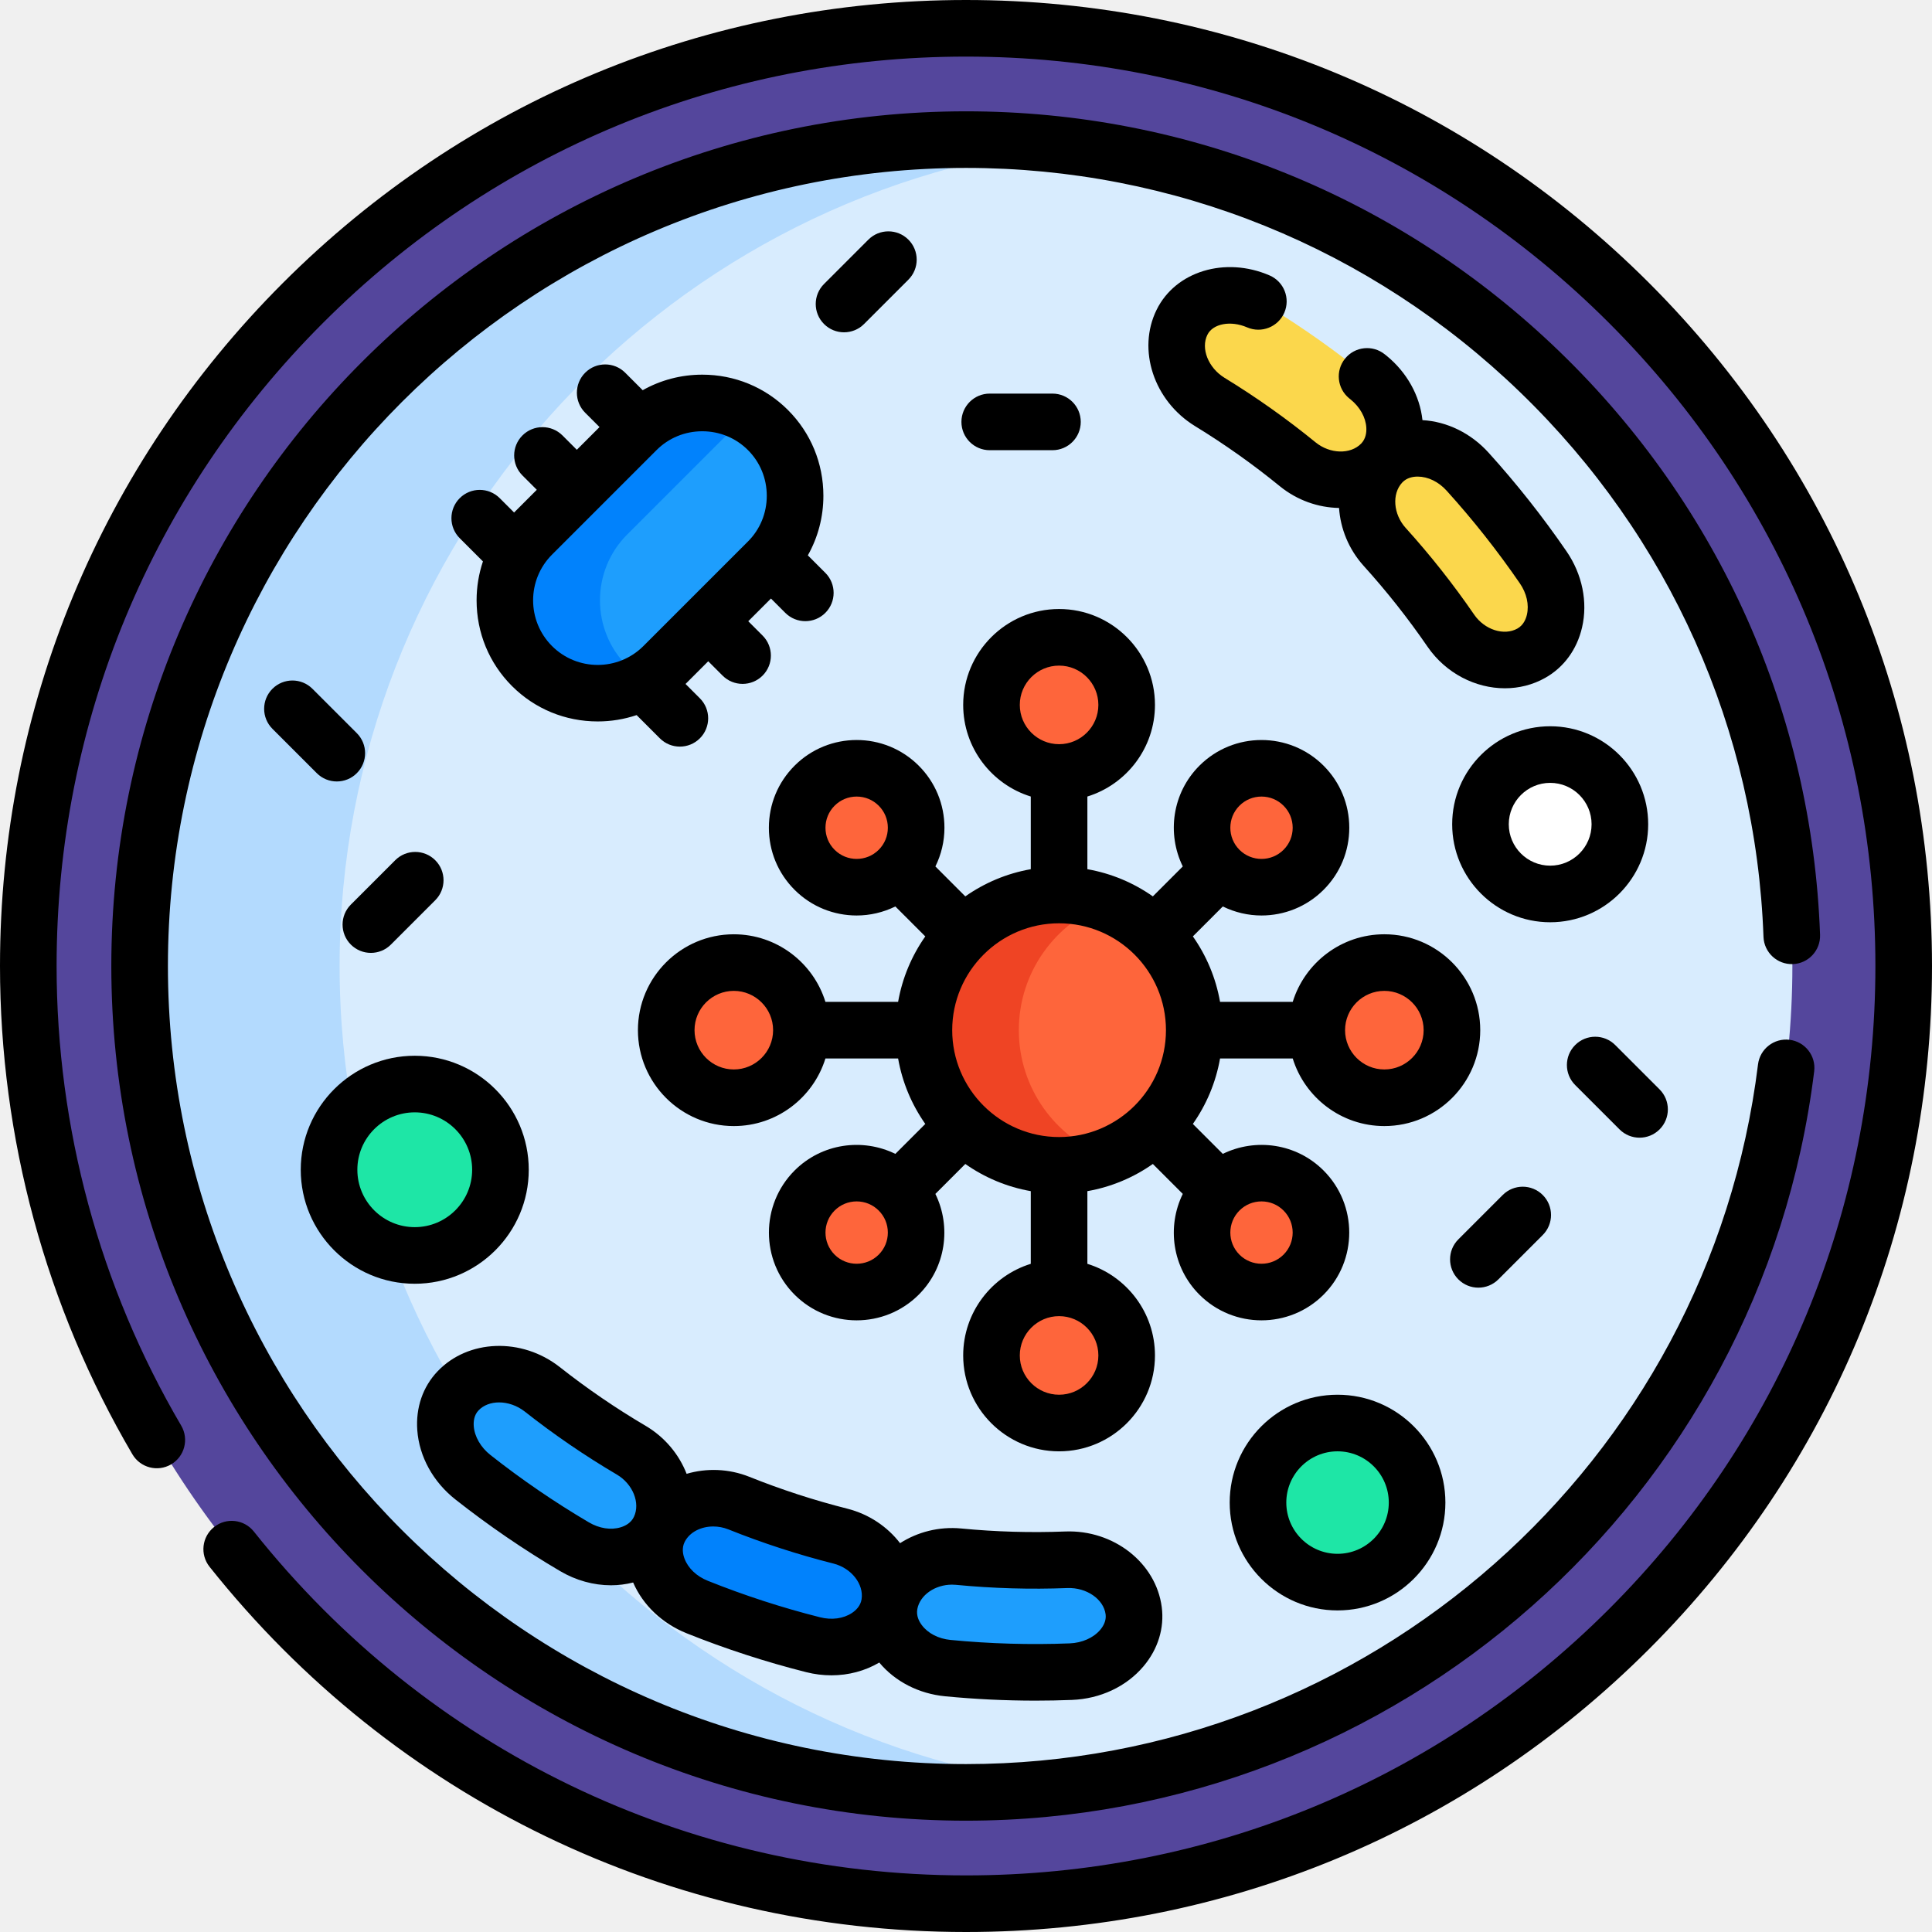
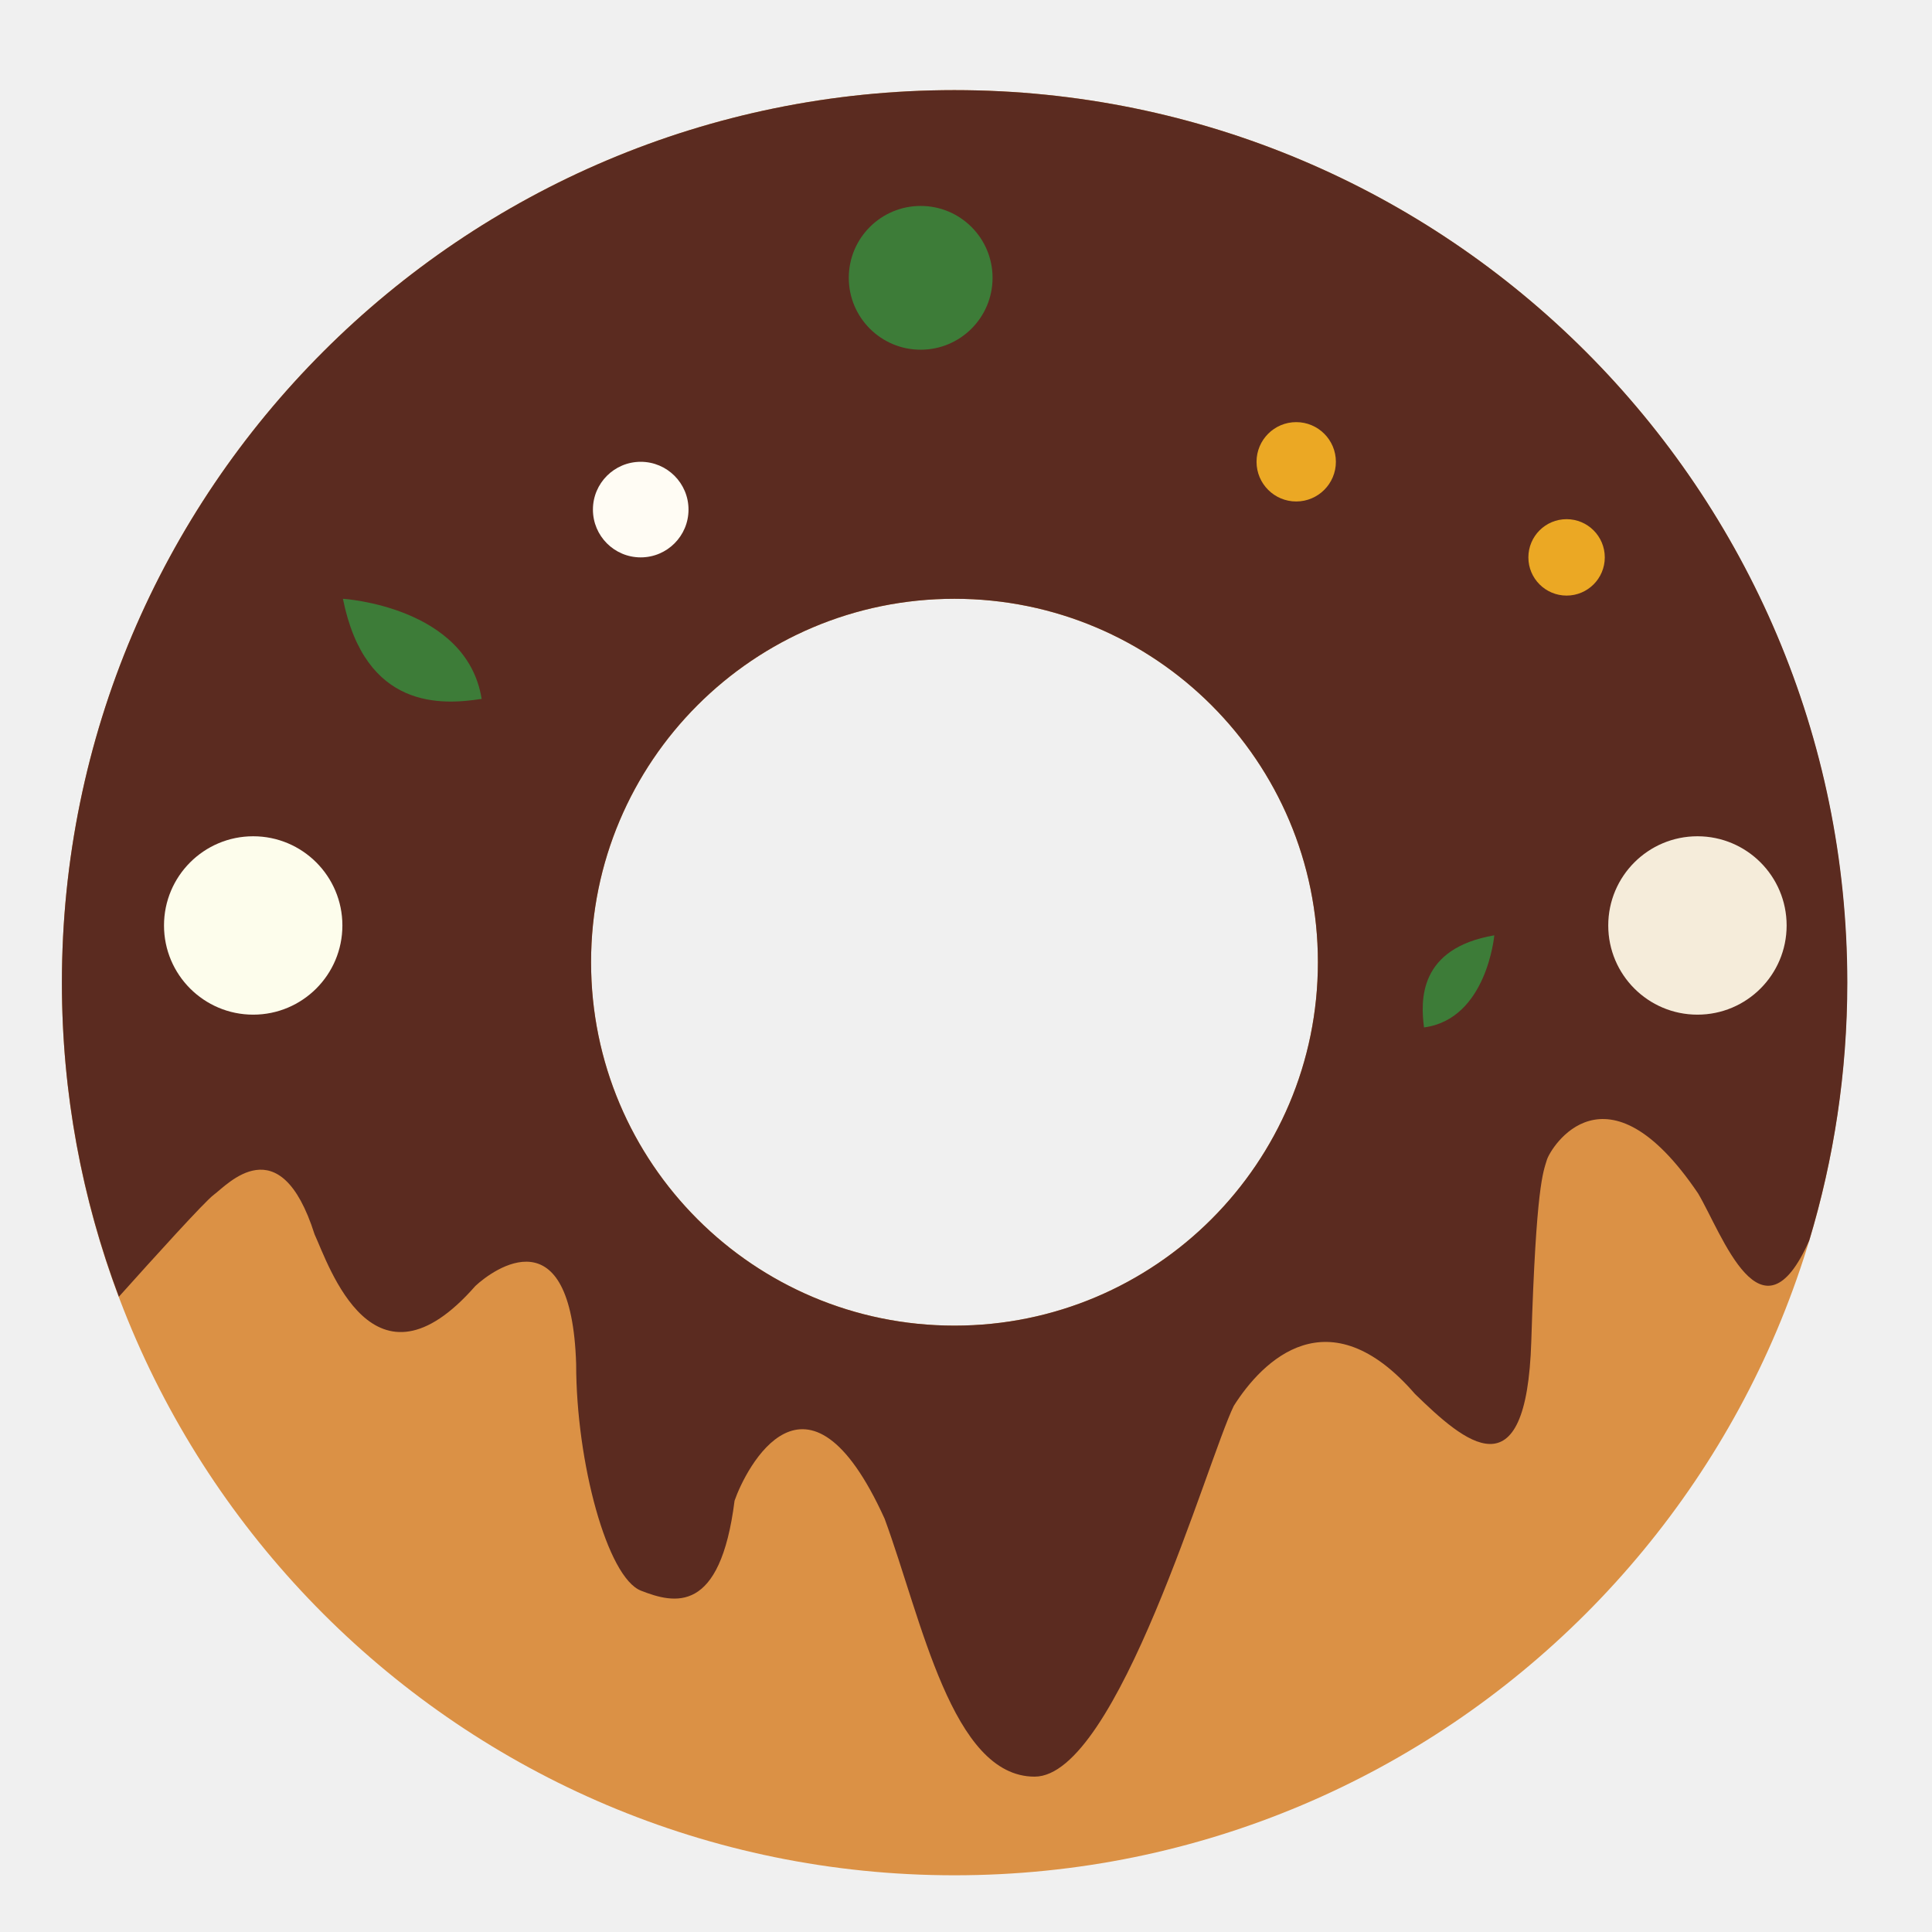
- <svg xmlns="http://www.w3.org/2000/svg" id="logo" enable-background="new 0 0 512 512" height="512" viewBox="0 0 512 512" width="512">
-   <g>
-     <g>
-       <g>
-         <circle cx="256" cy="256" fill="#54469c" r="248.5" />
-       </g>
-       <g>
-         <circle cx="256" cy="256" fill="#d8ecfe" r="219" />
-       </g>
-       <g>
-         <path d="m90 256c0-111.788 84.194-204.269 192.5-217.393-8.69-1.052-17.531-1.607-26.5-1.607-120.758 0-219 98.243-219 219s98.242 219 219 219c8.969 0 17.81-.555 26.5-1.607-108.306-13.124-192.5-105.605-192.5-217.393z" fill="#b3dafe" />
-       </g>
-     </g>
-     <g>
-       <g>
-         <g>
-           <g>
-             <circle cx="194.468" cy="273.005" fill="#fe653b" r="17.912" />
-           </g>
-           <g>
-             <circle cx="366.867" cy="273.005" fill="#fe653b" r="17.912" />
-           </g>
-         </g>
-         <g>
-           <g>
-             <g>
-               <circle cx="227.024" cy="219.361" fill="#fe653b" r="15.764" />
-             </g>
-             <g>
-               <circle cx="334.311" cy="326.649" fill="#fe653b" r="15.764" />
-             </g>
-           </g>
-           <g>
-             <g>
-               <circle cx="334.311" cy="219.361" fill="#fe653b" r="15.764" />
-             </g>
-             <g>
-               <circle cx="227.024" cy="326.649" fill="#fe653b" r="15.764" />
-             </g>
-           </g>
-         </g>
-         <g>
-           <circle cx="280.668" cy="273.005" fill="#fe653b" r="35.823" />
-         </g>
-         <g>
-           <path d="m270 273.005c0-15.358 9.667-28.453 23.245-33.547-3.914-1.468-8.151-2.276-12.578-2.276-19.785 0-35.823 16.039-35.823 35.823 0 19.785 16.039 35.823 35.823 35.823 4.427 0 8.664-.808 12.578-2.276-13.578-5.094-23.245-18.189-23.245-33.547z" fill="#ef4424" />
-         </g>
-         <g>
-           <g>
-             <circle cx="280.668" cy="186.805" fill="#fe653b" r="17.912" />
-           </g>
-           <g>
-             <circle cx="280.668" cy="359.205" fill="#fe653b" r="17.912" />
-           </g>
-         </g>
-       </g>
-       <g>
-         <circle cx="354.463" cy="398.197" fill="#1ee6a6" r="21.081" />
-       </g>
-       <g>
-         <circle cx="109.913" cy="309.996" fill="#1ee6a6" r="22.711" />
-       </g>
-       <g>
-         <circle cx="410.814" cy="218.438" fill="#fff" r="18.471" />
-       </g>
-       <g>
-         <g>
-           <path d="m140.985 176.508c-9.578-9.578-9.578-25.252 0-34.83l27.706-27.706c9.578-9.578 25.252-9.578 34.83 0 9.578 9.578 9.578 25.252 0 34.83l-27.706 27.706c-9.578 9.579-25.251 9.579-34.83 0z" fill="#1e9efd" />
-         </g>
-         <g>
-           <path d="m166.184 176.508c-9.578-9.578-9.578-25.252 0-34.83l27.706-27.706c1.472-1.472 3.1-2.69 4.816-3.709-9.448-5.615-21.908-4.397-30.014 3.709l-27.706 27.706c-9.578 9.578-9.578 25.252 0 34.83 8.106 8.106 20.566 9.324 30.014 3.709-1.716-1.019-3.344-2.237-4.816-3.709z" fill="#0182fc" />
-         </g>
-       </g>
-       <g>
-         <g>
-           <path d="m152.245 409.897c-9.331-5.494-18.324-11.638-26.907-18.408-8.03-6.323-9.582-16.961-3.971-22.871 5.62-5.931 15.472-5.827 22.345-.429 7.525 5.935 15.409 11.322 23.59 16.139 7.452 4.407 10.97 13.487 7.469 20.869-3.487 7.364-13.804 9.843-22.526 4.7z" fill="#1e9efd" />
-         </g>
-         <g>
-           <path d="m215.478 435.866c-10.447-2.637-20.706-5.973-30.706-9.984-9.354-3.743-13.7-13.425-10.001-20.685 3.705-7.281 13.046-10.047 21.048-6.855 8.767 3.516 17.762 6.441 26.921 8.753 8.348 2.124 14.278 9.854 12.991 17.923-1.278 8.05-10.487 13.322-20.253 10.848z" fill="#0182fc" />
-         </g>
-         <g>
-           <path d="m283.773 443.005c-10.923.427-21.81.107-32.588-.938-10.078-.97-16.965-9.042-15.454-17.049 1.511-8.029 9.694-13.305 18.314-12.486 9.449.915 18.994 1.196 28.571.822 8.733-.324 16.763 5.388 17.82 13.489 1.061 8.08-6.449 15.771-16.663 16.162z" fill="#1e9efd" />
-         </g>
-       </g>
-       <g>
-         <g>
-           <path d="m388.944 125.013c7.231 7.988 13.918 16.453 20.015 25.336 5.708 8.302 3.956 18.769-3.149 22.759-7.121 4.004-16.428 1.126-21.316-5.968-5.346-7.788-11.209-15.21-17.548-22.213-5.769-6.397-6.417-16.118-.872-22.119 5.528-5.989 16.115-5.269 22.87 2.205z" fill="#fbd74c" />
-         </g>
-         <g>
-           <path d="m336.071 81.199c9.327 5.702 18.208 12.006 26.598 18.852 7.849 6.396 9.103 16.932 3.405 22.758-5.71 5.844-15.445 5.696-22.164.234-7.356-6.002-15.142-11.528-23.319-16.528-7.447-4.574-10.962-13.779-7.348-21.107 3.598-7.312 14.111-9.547 22.828-4.209z" fill="#fbd74c" />
-         </g>
-       </g>
-     </g>
-     <g>
-       <path d="m437.02 74.98c-48.353-48.351-112.64-74.98-181.02-74.98s-132.667 26.629-181.02 74.98c-48.351 48.353-74.98 112.64-74.98 181.02 0 45.551 12.133 90.297 35.086 129.401 2.097 3.572 6.694 4.768 10.265 2.671 3.572-2.097 4.768-6.692 2.671-10.265-21.603-36.803-33.022-78.923-33.022-121.807 0-64.374 25.068-124.894 70.588-170.413 45.518-45.519 106.039-70.587 170.412-70.587s124.894 25.068 170.412 70.587c45.52 45.519 70.588 106.039 70.588 170.413s-25.068 124.894-70.588 170.413c-45.518 45.519-106.039 70.587-170.412 70.587-73.884 0-142.671-33.214-188.725-91.125-2.578-3.242-7.296-3.781-10.538-1.202-3.242 2.578-3.78 7.296-1.202 10.538 48.916 61.511 121.983 96.789 200.465 96.789 68.38 0 132.667-26.629 181.02-74.98 48.351-48.353 74.98-112.64 74.98-181.02s-26.629-132.667-74.98-181.02z" />
-       <path d="m475.109 255.495c4.14-.149 7.374-3.626 7.225-7.766-2.118-58.665-26.626-113.542-69.007-154.52-42.49-41.084-98.363-63.709-157.327-63.709-124.893 0-226.5 101.607-226.5 226.5s101.607 226.5 226.5 226.5c114.163 0 210.797-85.371 224.778-198.581.508-4.111-2.413-7.855-6.524-8.363-4.104-.508-7.855 2.413-8.362 6.524-13.055 105.707-103.288 185.42-209.892 185.42-116.621 0-211.5-94.878-211.5-211.5s94.879-211.5 211.5-211.5c55.053 0 107.223 21.128 146.9 59.493 39.579 38.27 62.466 89.508 64.443 144.278.15 4.14 3.635 7.374 7.766 7.224z" />
-       <path d="m392.279 273.005c0-14.012-11.399-25.412-25.412-25.412-11.402 0-21.073 7.549-24.281 17.912h-19.259c-1.117-6.367-3.625-12.258-7.204-17.349l7.934-7.934c3.225 1.581 6.734 2.393 10.252 2.393 5.958 0 11.915-2.268 16.45-6.802h.001c4.394-4.394 6.813-10.236 6.813-16.45s-2.42-12.056-6.813-16.45c-9.072-9.071-23.829-9.069-32.901 0-7.212 7.213-8.668 18.016-4.409 26.703l-7.934 7.934c-5.091-3.579-10.982-6.087-17.349-7.204v-19.259c10.362-3.207 17.911-12.879 17.911-24.281 0-14.012-11.399-25.412-25.411-25.412-14.013 0-25.412 11.399-25.412 25.412 0 11.403 7.549 21.074 17.912 24.281v19.259c-6.367 1.117-12.258 3.625-17.349 7.204l-7.929-7.929c1.554-3.155 2.398-6.638 2.398-10.258 0-6.214-2.42-12.056-6.813-16.45-9.069-9.07-23.829-9.072-32.9 0-4.395 4.394-6.814 10.236-6.814 16.45s2.42 12.056 6.814 16.451c4.535 4.535 10.492 6.802 16.449 6.802 3.518 0 7.029-.812 10.254-2.393l7.935 7.935c-3.579 5.091-6.087 10.982-7.204 17.349h-19.259c-3.207-10.363-12.879-17.912-24.281-17.912-14.012 0-25.411 11.399-25.411 25.412s11.399 25.412 25.411 25.412c11.403 0 21.074-7.549 24.281-17.912h19.259c1.117 6.367 3.625 12.258 7.204 17.349l-7.935 7.935c-8.687-4.26-19.489-2.803-26.704 4.41-9.07 9.07-9.07 23.83 0 32.9 4.536 4.536 10.493 6.803 16.451 6.803 5.957 0 11.914-2.268 16.45-6.803 7.213-7.213 8.669-18.016 4.409-26.703l7.935-7.935c5.091 3.579 10.982 6.087 17.349 7.204v19.259c-10.363 3.207-17.912 12.879-17.912 24.281 0 14.012 11.399 25.412 25.412 25.412 14.012 0 25.411-11.399 25.411-25.412 0-11.402-7.549-21.074-17.911-24.281v-19.259c6.367-1.117 12.258-3.625 17.349-7.204l7.934 7.934c-4.259 8.686-2.804 19.49 4.409 26.703 4.536 4.536 10.493 6.803 16.45 6.803 5.958 0 11.915-2.268 16.451-6.803 9.07-9.07 9.07-23.83 0-32.9-7.214-7.214-18.017-8.669-26.703-4.41l-7.935-7.935c3.579-5.091 6.087-10.982 7.204-17.349h19.259c3.207 10.363 12.878 17.912 24.281 17.912 14.014-.001 25.413-11.401 25.413-25.413zm-111.611 28.323c-15.617 0-28.323-12.706-28.323-28.323s12.706-28.323 28.323-28.323 28.323 12.706 28.323 28.323-12.706 28.323-28.323 28.323zm47.8-87.81c1.561-1.561 3.636-2.42 5.844-2.42 2.207 0 4.282.859 5.844 2.421 1.561 1.561 2.42 3.636 2.42 5.843 0 2.208-.859 4.283-2.42 5.843-3.223 3.222-8.467 3.223-11.688.001-3.222-3.223-3.222-8.466 0-11.688zm-47.8-37.124c5.741 0 10.411 4.67 10.411 10.412s-4.67 10.412-10.411 10.412-10.412-4.67-10.412-10.412 4.671-10.412 10.412-10.412zm-59.487 48.811c-1.562-1.561-2.421-3.636-2.421-5.844 0-2.207.859-4.282 2.421-5.843 1.561-1.561 3.636-2.42 5.843-2.42 2.208 0 4.283.859 5.844 2.42h.001c1.561 1.561 2.42 3.636 2.42 5.843 0 2.208-.859 4.283-2.42 5.843-3.222 3.221-8.466 3.225-11.688.001zm-26.713 58.212c-5.741 0-10.411-4.67-10.411-10.412s4.67-10.412 10.411-10.412 10.412 4.67 10.412 10.412-4.671 10.412-10.412 10.412zm38.399 49.075c-3.221 3.223-8.466 3.221-11.687 0-3.223-3.222-3.223-8.465 0-11.687 1.561-1.561 3.636-2.42 5.843-2.42 2.208 0 4.283.859 5.844 2.42 1.562 1.561 2.421 3.636 2.421 5.844 0 2.207-.859 4.282-2.421 5.843zm47.801 37.124c-5.741 0-10.412-4.67-10.412-10.412s4.671-10.412 10.412-10.412 10.411 4.67 10.411 10.412-4.67 10.412-10.411 10.412zm53.644-51.231c2.207 0 4.282.859 5.843 2.42 3.223 3.222 3.223 8.465 0 11.687-3.221 3.221-8.464 3.223-11.687 0-3.222-3.223-3.222-8.465 0-11.688 1.56-1.56 3.636-2.419 5.844-2.419zm32.555-34.968c-5.741 0-10.411-4.67-10.411-10.412s4.67-10.412 10.411-10.412 10.412 4.67 10.412 10.412-4.671 10.412-10.412 10.412z" />
-       <path d="m325.882 398.197c0 15.76 12.821 28.581 28.581 28.581s28.581-12.821 28.581-28.581c0-15.759-12.821-28.581-28.581-28.581s-28.581 12.822-28.581 28.581zm42.162 0c0 7.489-6.093 13.581-13.581 13.581s-13.581-6.092-13.581-13.581c0-7.488 6.093-13.581 13.581-13.581s13.581 6.092 13.581 13.581z" />
-       <path d="m109.913 340.208c16.659 0 30.212-13.553 30.212-30.211 0-16.659-13.553-30.211-30.212-30.211-16.658 0-30.211 13.553-30.211 30.211s13.553 30.211 30.211 30.211zm0-45.423c8.388 0 15.212 6.824 15.212 15.211s-6.824 15.211-15.212 15.211-15.211-6.824-15.211-15.211 6.823-15.211 15.211-15.211z" />
-       <path d="m436.786 218.438c0-14.321-11.65-25.971-25.972-25.971s-25.972 11.65-25.972 25.971 11.65 25.971 25.972 25.971 25.972-11.651 25.972-25.971zm-25.972 10.971c-6.05 0-10.972-4.922-10.972-10.971s4.922-10.971 10.972-10.971 10.972 4.922 10.972 10.971-4.922 10.971-10.972 10.971z" />
-       <path d="m132.437 132.021c-2.929-2.929-7.677-2.93-10.607 0-2.929 2.929-2.929 7.678 0 10.606l6.154 6.154c-1.101 3.276-1.682 6.746-1.682 10.311 0 8.601 3.331 16.669 9.38 22.718 6.05 6.049 14.117 9.38 22.719 9.38 3.565 0 7.035-.581 10.311-1.681l6.154 6.154c1.465 1.465 3.384 2.197 5.304 2.197 1.919 0 3.839-.732 5.304-2.197 2.929-2.929 2.929-7.678 0-10.606l-3.8-3.8 6.016-6.016 3.799 3.799c1.465 1.465 3.384 2.197 5.304 2.197 1.919 0 3.839-.732 5.304-2.197 2.929-2.929 2.929-7.678 0-10.606l-3.8-3.8 6.017-6.017 3.8 3.8c1.465 1.464 3.385 2.197 5.304 2.197s3.839-.732 5.304-2.197c2.929-2.929 2.929-7.678 0-10.606l-4.636-4.636c2.684-4.757 4.121-10.156 4.121-15.788 0-8.601-3.332-16.669-9.381-22.718-6.05-6.049-14.117-9.38-22.718-9.38-5.632 0-11.031 1.437-15.788 4.121l-4.635-4.635c-2.93-2.929-7.678-2.929-10.607 0s-2.929 7.678 0 10.606l3.8 3.8-6.016 6.016-3.8-3.8c-2.93-2.929-7.678-2.93-10.607 0-2.929 2.929-2.929 7.678 0 10.606l3.8 3.8-6.016 6.016zm13.852 14.961 27.706-27.706c3.216-3.216 7.517-4.987 12.11-4.987 4.595 0 8.896 1.771 12.112 4.988 3.216 3.216 4.987 7.517 4.987 12.111s-1.771 8.895-4.988 12.111l-27.705 27.706c-6.678 6.679-17.545 6.679-24.223 0-6.678-6.678-6.678-17.545.001-24.223z" />
-       <path d="m82.803 182.539c-2.928-2.93-7.677-2.929-10.606 0s-2.929 7.678.001 10.606l11.755 11.754c1.464 1.465 3.384 2.197 5.303 2.197s3.839-.732 5.304-2.197c2.929-2.929 2.929-7.678-.001-10.606z" />
-       <path d="m429.197 299.303c1.464 1.465 3.384 2.197 5.303 2.197s3.839-.732 5.304-2.197c2.929-2.929 2.929-7.678-.001-10.606l-11.755-11.754c-2.928-2.93-7.677-2.929-10.606 0s-2.929 7.678.001 10.606z" />
-       <path d="m223.677 88.066c1.919 0 3.839-.732 5.304-2.197l11.755-11.755c2.929-2.929 2.929-7.678 0-10.606-2.93-2.929-7.678-2.929-10.607 0l-11.755 11.755c-2.929 2.929-2.929 7.678 0 10.606 1.464 1.464 3.384 2.197 5.303 2.197z" />
-       <path d="m391.783 341.244c1.919 0 3.839-.732 5.304-2.197l11.755-11.755c2.929-2.929 2.929-7.678 0-10.606-2.93-2.929-7.678-2.929-10.607 0l-11.755 11.755c-2.929 2.929-2.929 7.678 0 10.606 1.464 1.464 3.384 2.197 5.303 2.197z" />
-       <path d="m262.288 119.308h16.624c4.143 0 7.5-3.358 7.5-7.5s-3.357-7.5-7.5-7.5h-16.624c-4.143 0-7.5 3.358-7.5 7.5s3.358 7.5 7.5 7.5z" />
-       <path d="m92.981 250.328c1.465 1.465 3.384 2.197 5.304 2.197 1.919 0 3.839-.732 5.303-2.197l11.755-11.754c2.93-2.929 2.93-7.677.001-10.606s-7.678-2.93-10.606 0l-11.755 11.754c-2.93 2.928-2.93 7.677-.002 10.606z" />
-       <path d="m120.693 397.377c8.778 6.923 18.112 13.309 27.742 18.979 4.209 2.482 8.886 3.76 13.484 3.759 1.987 0 3.957-.253 5.87-.736 2.6 6 7.714 10.871 14.189 13.463 10.273 4.121 20.925 7.584 31.656 10.294 2.229.564 4.483.842 6.707.842 4.52 0 8.901-1.163 12.675-3.387 4.186 5.03 10.478 8.27 17.445 8.94 7.935.769 15.959 1.155 23.961 1.155 3.221 0 6.438-.063 9.643-.188 7.525-.29 14.44-3.537 18.974-8.909 3.849-4.561 5.564-10.145 4.833-15.716-1.524-11.697-12.731-20.495-25.55-20.014-9.158.357-18.431.091-27.567-.794-5.923-.564-11.62.938-16.226 3.89-3.335-4.332-8.189-7.666-13.954-9.133-8.804-2.223-17.54-5.063-25.978-8.448-5.519-2.202-11.394-2.337-16.637-.795-1.988-5.104-5.719-9.679-10.854-12.717-7.898-4.651-15.553-9.887-22.764-15.574-10.068-7.907-24.309-7.393-32.417 1.165-3.874 4.082-5.771 9.607-5.34 15.56.511 7.015 4.195 13.709 10.108 18.364zm122.41 29.028c.698-3.713 4.708-6.457 9.185-6.457.343 0 .688.016 1.036.049 9.796.948 19.751 1.235 29.57.852 5.043-.177 9.58 2.936 10.105 6.971.227 1.724-.648 3.179-1.423 4.096-1.793 2.125-4.817 3.469-8.09 3.594h-.006c-10.496.41-21.116.104-31.576-.909-3.196-.308-5.97-1.737-7.61-3.921-.729-.969-1.527-2.497-1.191-4.275zm-61.647-17.807c1.311-2.576 4.313-4.067 7.564-4.067 1.326 0 2.694.248 4.007.771 9.046 3.628 18.425 6.678 27.863 9.061 4.74 1.206 8.075 5.456 7.434 9.479-.283 1.784-1.553 2.956-2.568 3.625-2.275 1.499-5.354 1.91-8.437 1.128l-.006-.001c-10.086-2.546-20.095-5.801-29.756-9.675-2.955-1.183-5.2-3.325-6.159-5.875-.426-1.138-.764-2.833.058-4.446zm-54.644-34.822c1.346-1.42 3.321-2.124 5.45-2.124 2.288 0 4.755.814 6.807 2.425 7.729 6.096 15.948 11.719 24.416 16.706 4.229 2.501 6.253 7.526 4.509 11.204-.772 1.631-2.317 2.398-3.478 2.754-2.609.802-5.693.327-8.461-1.305l-.004-.002c-9.049-5.328-17.819-11.328-26.073-17.838-2.572-2.025-4.229-4.89-4.429-7.664-.087-1.198.06-2.89 1.263-4.156z" />
-       <path d="m330.499 86.757c3.802 1.645 8.217-.105 9.861-3.906 1.645-3.802-.104-8.217-3.906-9.861-11.771-5.091-24.922-1.092-29.938 9.102-5.217 10.579-.759 24.115 10.163 30.822 7.821 4.782 15.389 10.145 22.5 15.948 4.624 3.76 10.205 5.659 15.682 5.752.371 5.458 2.539 10.927 6.525 15.347 6.095 6.734 11.789 13.942 16.933 21.436 4.867 7.064 12.728 11.004 20.495 11.004 3.688 0 7.355-.889 10.67-2.752 4.948-2.779 8.419-7.52 9.773-13.349 1.568-6.749.067-14.111-4.114-20.193-6.261-9.124-13.204-17.913-20.638-26.126-4.678-5.174-11.014-8.278-17.538-8.639-.697-6.503-4.133-12.682-9.541-17.089-.121-.099-.244-.195-.418-.33-3.218-2.608-7.94-2.111-10.549 1.106-2.607 3.219-2.111 7.941 1.107 10.549l.364.287c2.489 2.028 4.005 4.756 4.159 7.484.068 1.211-.115 2.926-1.38 4.219-2.843 2.909-8.257 2.755-12.059-.336-7.625-6.222-15.75-11.98-24.136-17.107-4.303-2.643-6.343-7.756-4.544-11.403 1.459-2.965 6.181-3.847 10.529-1.965zm41.087 41.138c1.212-1.313 2.894-1.593 4.106-1.593h.04c2.725.014 5.513 1.377 7.647 3.74l.004.004c6.984 7.716 13.509 15.975 19.396 24.552 1.804 2.624 2.484 5.65 1.867 8.304-.275 1.185-.934 2.782-2.512 3.668-3.546 1.995-8.69.341-11.457-3.675-5.514-8.034-11.628-15.773-18.162-22.993-3.275-3.63-3.694-9.015-.929-12.007z" />
-     </g>
-   </g>
+ <svg xmlns="http://www.w3.org/2000/svg" width="800px" height="800px" viewBox="0 0 1024 1024" class="icon" version="1.1">
+   <path d="M505.897 47.767c-261.274 0-473.088 211.813-473.088 473.088s211.813 473.088 473.088 473.088 473.088-211.813 473.088-473.088S767.171 47.767 505.897 47.767z m0 654.844c-106.401 0-192.622-86.221-192.622-192.622s86.221-192.622 192.622-192.622 192.622 86.221 192.622 192.622-86.292 192.622-192.622 192.622z" fill="#DB9145" />
+   <path d="M505.897 47.767c-261.274 0-473.088 211.813-473.088 473.088 0 58.633 10.725 114.656 30.199 166.445 18.274-20.391 45.721-50.731 50.307-54.047 6.985-5.08 34.996-36.902 53.412 20.956 7.62 16.51 31.186 89.043 85.233 27.376 9.525-8.89 50.872-38.807 53.412 41.347 0 52.142 16.51 113.174 34.361 120.159s41.982 12.7 49.602-47.697c5.715-16.51 38.172-81.423 79.518 9.525 19.686 53.412 35.632 136.74 79.518 136.74s91.584-167.856 105.554-196.502c15.24-24.131 50.237-59.127 96.029-6.35 26.106 25.401 59.127 54.682 61.667-28.011 2.54-82.693 6.35-89.678 8.255-96.029 1.905-6.35 31.186-54.682 80.153 17.78 12.771 21.52 33.585 82.341 58.915 24.907 13.053-43.322 20.179-89.185 20.179-136.74-0.141-261.133-211.955-472.946-473.229-472.946z m0 654.844c-106.401 0-192.622-86.221-192.622-192.622s86.221-192.622 192.622-192.622 192.622 86.221 192.622 192.622-86.292 192.622-192.622 192.622z" fill="#5B2B20" />
+   <path d="M687.018 244.764m-21.026 0a21.026 21.026 0 1 0 42.052 0 21.026 21.026 0 1 0-42.052 0Z" fill="#EBA824" />
+   <path d="M830.32 295.424m-20.25 0a20.25 20.25 0 1 0 40.5 0 20.25 20.25 0 1 0-40.5 0Z" fill="#EBA824" />
+   <path d="M487.975 147.253m-38.101 0a38.101 38.101 0 1 0 76.202 0 38.101 38.101 0 1 0-76.202 0Z" fill="#3D7C38" />
+   <path d="M339.593 270.094m-25.33 0a25.33 25.33 0 1 0 50.66 0 25.33 25.33 0 1 0-50.66 0Z" fill="#FFFCF4" />
+   <path d="M134.2 490.515m-47.273 0a47.273 47.273 0 1 0 94.547 0 47.273 47.273 0 1 0-94.547 0Z" fill="#FDFDEC" />
+   <path d="M899.678 490.515m-47.273 0a47.273 47.273 0 1 0 94.547 0 47.273 47.273 0 1 0-94.547 0Z" fill="#F5ECDA" />
+   <path d="M181.756 317.367s65.689 4.022 73.521 53.059c-20.956 3.246-61.667 5.997-73.521-53.059zM792.007 495.737s-3.951 44.381-37.254 48.826c-1.834-14.253-2.963-41.911 37.254-48.826z" fill="#3D7C38" />
</svg>
